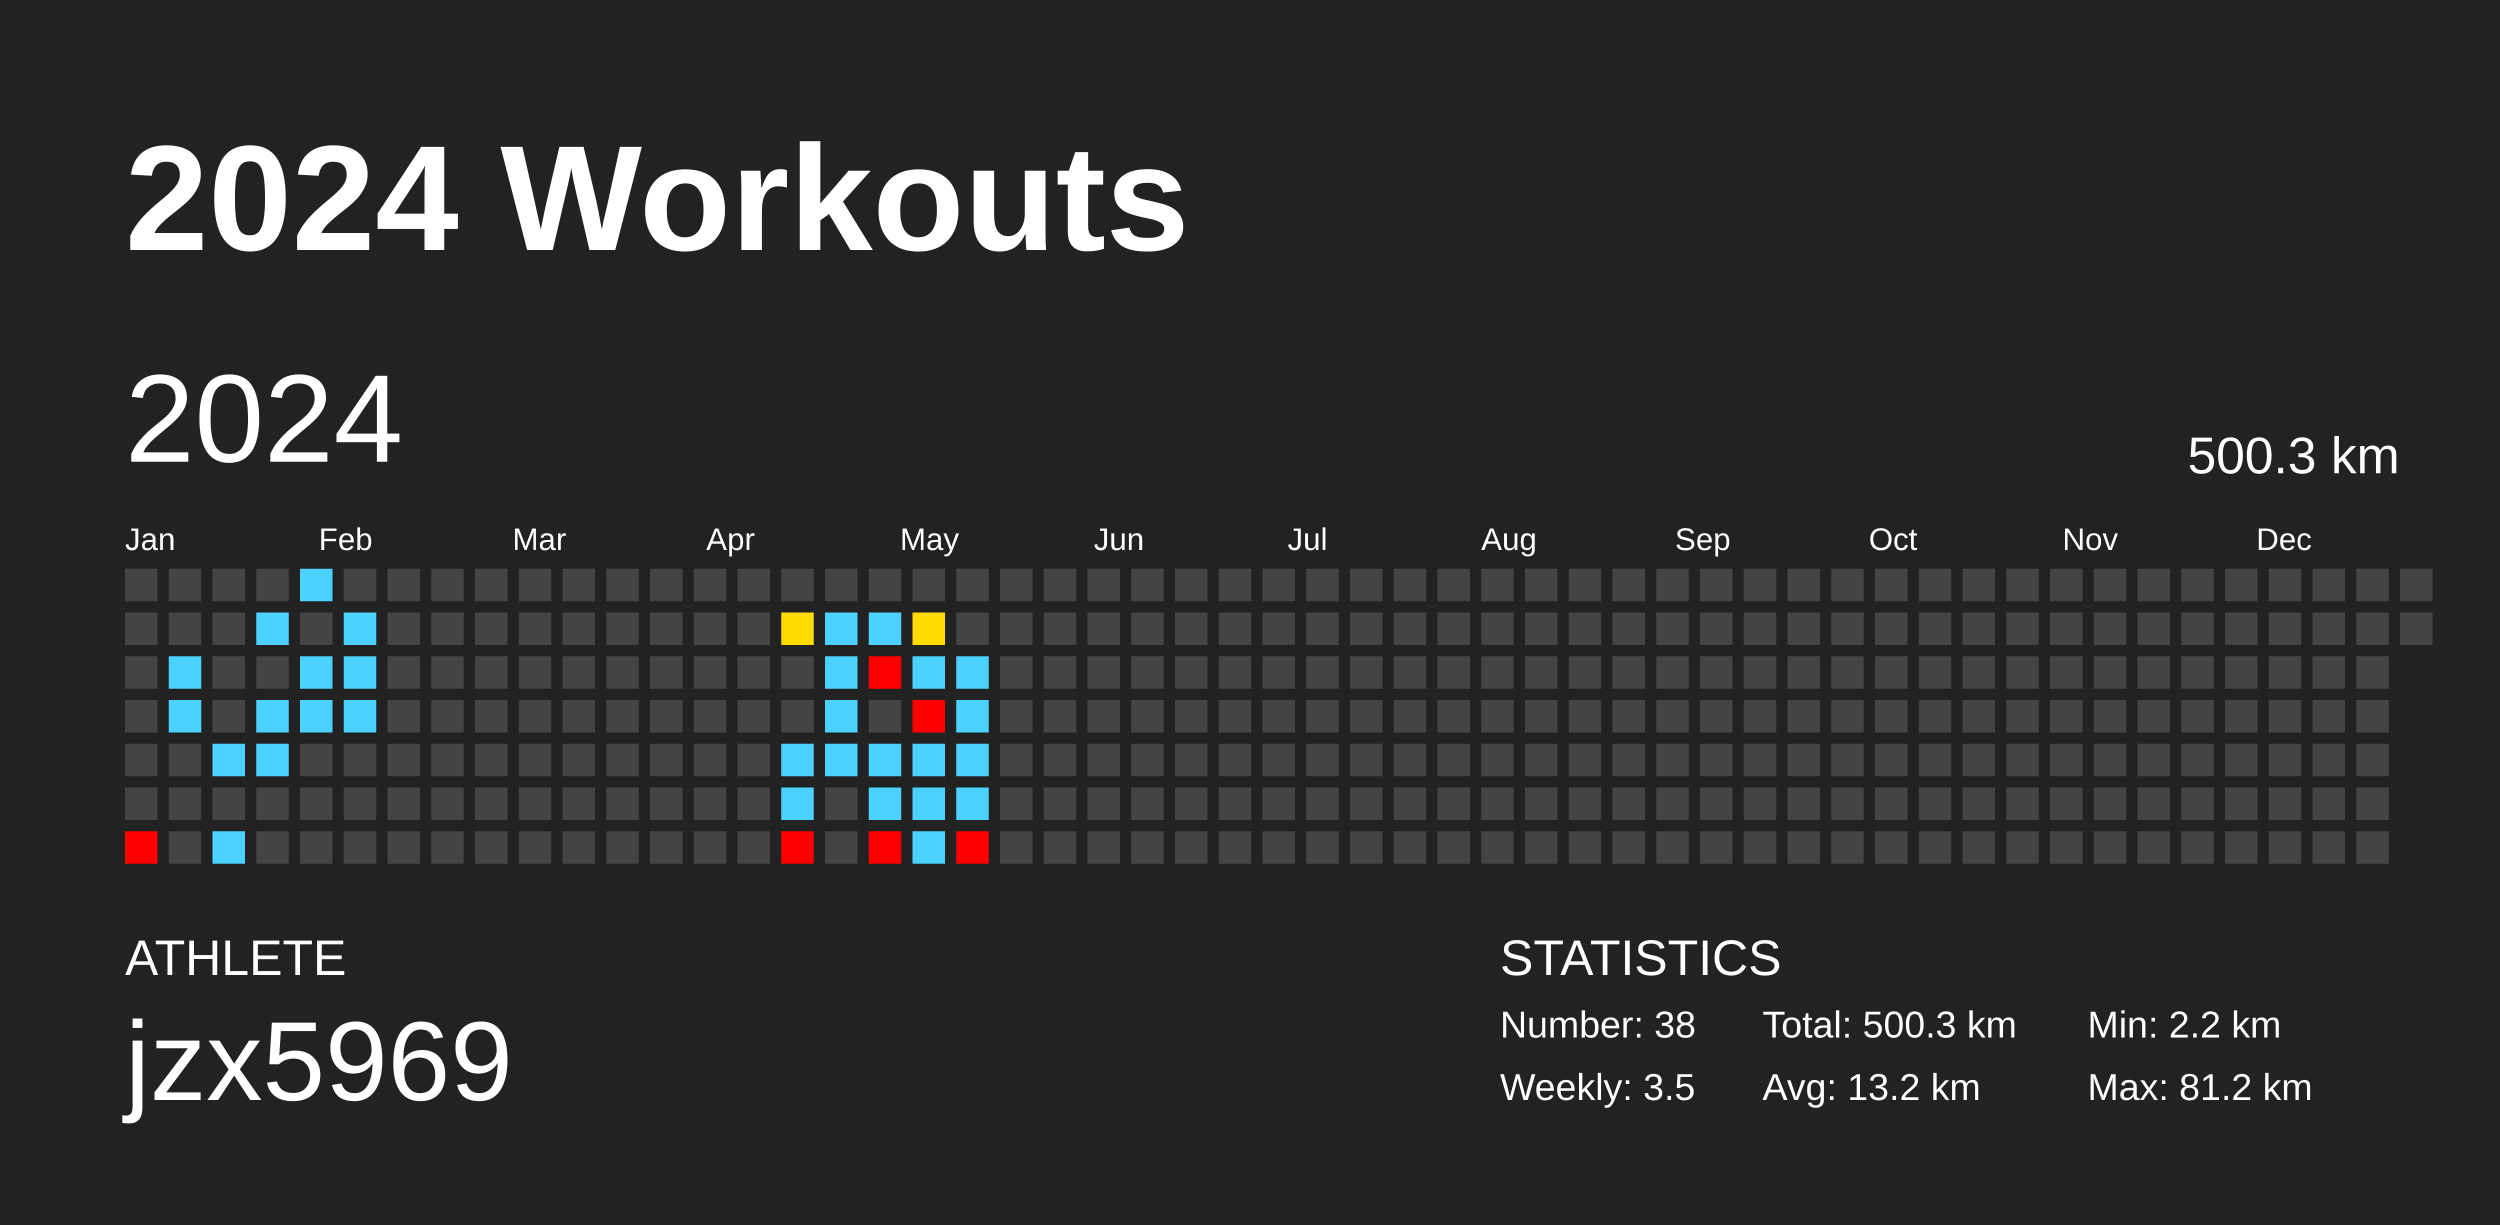
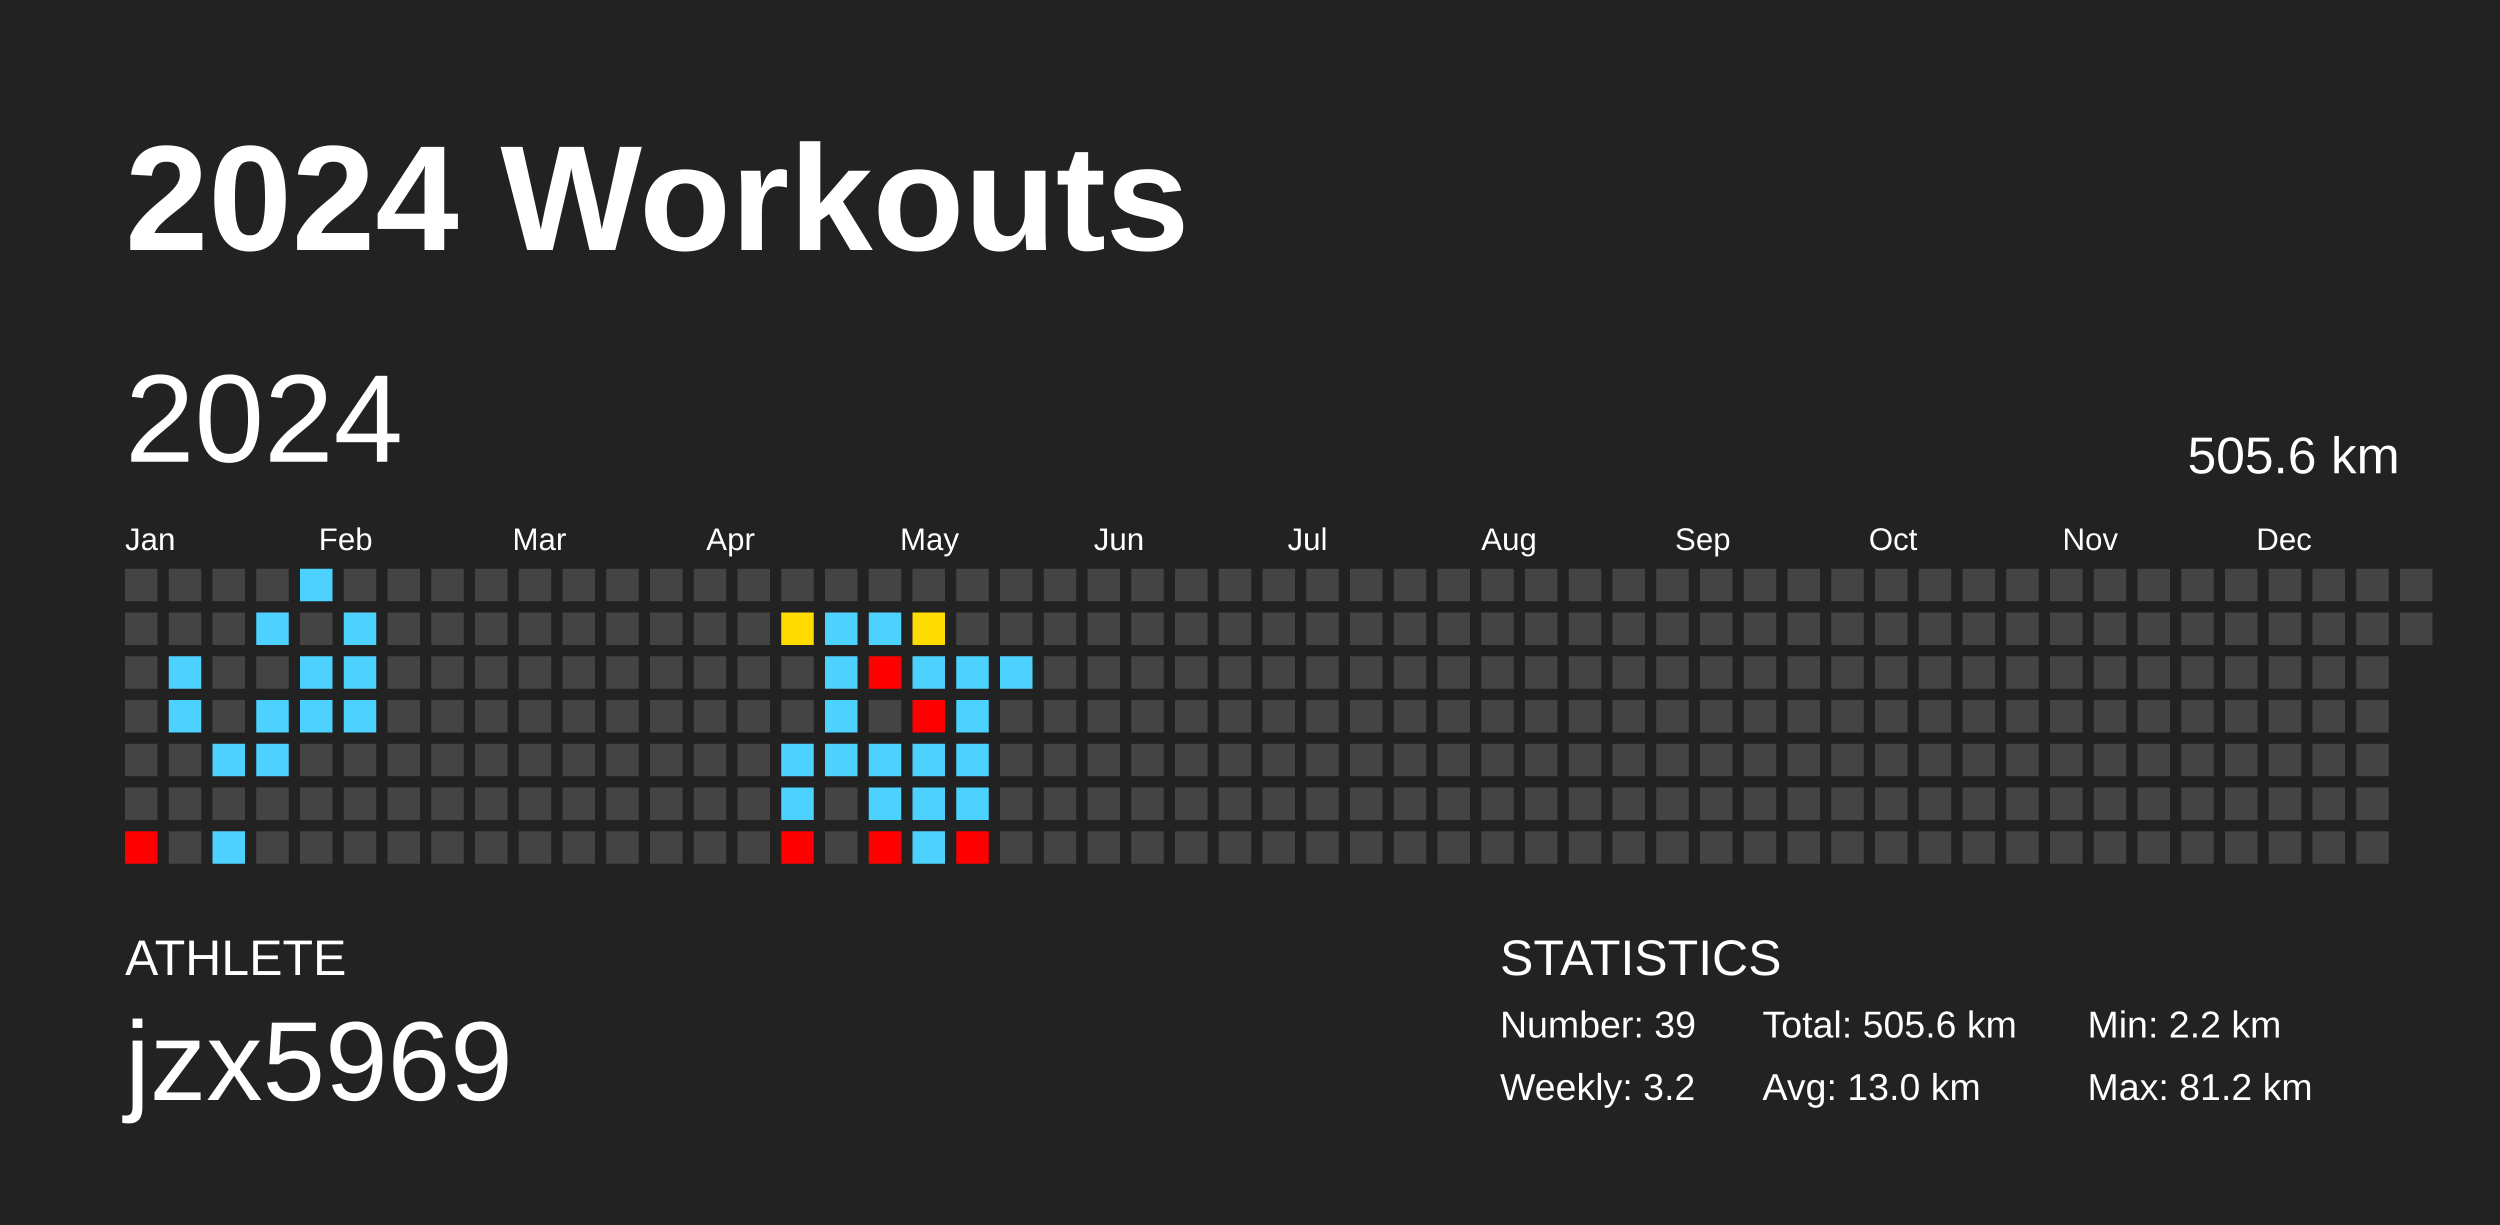
<svg xmlns="http://www.w3.org/2000/svg" baseProfile="full" height="98mm" version="1.1" viewBox="0,0,200,98" width="200mm">
  <defs />
  <rect fill="#222222" height="98" width="200" x="0" y="0" />
  <text fill="#FFFFFF" style="font-size:12px; font-family:Arial; font-weight:bold;" x="10" y="20">2024 Workouts</text>
  <text fill="#FFFFFF" style="font-size:4px; font-family:Arial" x="10" y="78">ATHLETE</text>
  <text fill="#FFFFFF" style="font-size:9px; font-family:Arial" x="10" y="88">jzx5969</text>
  <text fill="#FFFFFF" style="font-size:4px; font-family:Arial" x="120" y="78">STATISTICS</text>
-   <text fill="#FFFFFF" style="font-size:3px; font-family:Arial" x="120" y="83">Number: 38</text>
-   <text fill="#FFFFFF" style="font-size:3px; font-family:Arial" x="120" y="88">Weekly: 3.5</text>
-   <text fill="#FFFFFF" style="font-size:3px; font-family:Arial" x="141" y="83">Total: 500.3 km</text>
-   <text fill="#FFFFFF" style="font-size:3px; font-family:Arial" x="141" y="88">Avg: 13.2 km</text>
+   <text fill="#FFFFFF" style="font-size:3px; font-family:Arial" x="120" y="83">Number: 39</text>
+   <text fill="#FFFFFF" style="font-size:3px; font-family:Arial" x="120" y="88">Weekly: 3.2</text>
+   <text fill="#FFFFFF" style="font-size:3px; font-family:Arial" x="141" y="83">Total: 505.6 km</text>
+   <text fill="#FFFFFF" style="font-size:3px; font-family:Arial" x="141" y="88">Avg: 13.0 km</text>
  <text fill="#FFFFFF" style="font-size:3px; font-family:Arial" x="167" y="83">Min: 2.2 km</text>
  <text fill="#FFFFFF" style="font-size:3px; font-family:Arial" x="167" y="88">Max: 81.2 km</text>
  <text dominant-baseline="hanging" fill="#FFFFFF" style="font-size:10.0px; font-family:Arial;" x="10" y="30">2024</text>
-   <text dominant-baseline="hanging" fill="#FFFFFF" style="font-size:4.125px; font-family:Arial;" x="175" y="35">500.3 km</text>
+   <text dominant-baseline="hanging" fill="#FFFFFF" style="font-size:4.125px; font-family:Arial;" x="175" y="35">505.6 km</text>
  <text fill="#FFFFFF" style="font-size:2.5px; font-family:Arial" x="10.0" y="44">Jan</text>
  <text fill="#FFFFFF" style="font-size:2.5px; font-family:Arial" x="25.5" y="44">Feb</text>
  <text fill="#FFFFFF" style="font-size:2.5px; font-family:Arial" x="41.0" y="44">Mar</text>
  <text fill="#FFFFFF" style="font-size:2.5px; font-family:Arial" x="56.5" y="44">Apr</text>
  <text fill="#FFFFFF" style="font-size:2.5px; font-family:Arial" x="72.0" y="44">May</text>
  <text fill="#FFFFFF" style="font-size:2.5px; font-family:Arial" x="87.5" y="44">Jun</text>
  <text fill="#FFFFFF" style="font-size:2.5px; font-family:Arial" x="103.0" y="44">Jul</text>
  <text fill="#FFFFFF" style="font-size:2.5px; font-family:Arial" x="118.5" y="44">Aug</text>
  <text fill="#FFFFFF" style="font-size:2.5px; font-family:Arial" x="134.0" y="44">Sep</text>
  <text fill="#FFFFFF" style="font-size:2.5px; font-family:Arial" x="149.5" y="44">Oct</text>
  <text fill="#FFFFFF" style="font-size:2.5px; font-family:Arial" x="165.0" y="44">Nov</text>
  <text fill="#FFFFFF" style="font-size:2.5px; font-family:Arial" x="180.5" y="44">Dec</text>
  <rect fill="#444444" height="2.6" width="2.6" x="10.0" y="45.5" />
  <rect fill="#444444" height="2.6" width="2.6" x="10.0" y="49.0" />
  <rect fill="#444444" height="2.6" width="2.6" x="10.0" y="52.5" />
  <rect fill="#444444" height="2.6" width="2.6" x="10.0" y="56.0" />
  <rect fill="#444444" height="2.6" width="2.6" x="10.0" y="59.5" />
  <rect fill="#444444" height="2.6" width="2.6" x="10.0" y="63.0" />
  <rect fill="red" height="2.6" width="2.6" x="10.0" y="66.5" />
  <rect fill="#444444" height="2.6" width="2.6" x="13.5" y="45.5" />
  <rect fill="#444444" height="2.6" width="2.6" x="13.5" y="49.0" />
  <rect fill="#4dd2ff" height="2.6" width="2.6" x="13.5" y="52.5" />
  <rect fill="#4dd2ff" height="2.6" width="2.6" x="13.5" y="56.0" />
  <rect fill="#444444" height="2.6" width="2.6" x="13.5" y="59.5" />
  <rect fill="#444444" height="2.6" width="2.6" x="13.5" y="63.0" />
  <rect fill="#444444" height="2.6" width="2.6" x="13.5" y="66.5" />
  <rect fill="#444444" height="2.6" width="2.6" x="17.0" y="45.5" />
  <rect fill="#444444" height="2.6" width="2.6" x="17.0" y="49.0" />
  <rect fill="#444444" height="2.6" width="2.6" x="17.0" y="52.5" />
  <rect fill="#444444" height="2.6" width="2.6" x="17.0" y="56.0" />
  <rect fill="#4dd2ff" height="2.6" width="2.6" x="17.0" y="59.5" />
  <rect fill="#444444" height="2.6" width="2.6" x="17.0" y="63.0" />
  <rect fill="#4dd2ff" height="2.6" width="2.6" x="17.0" y="66.5" />
  <rect fill="#444444" height="2.6" width="2.6" x="20.5" y="45.5" />
  <rect fill="#4dd2ff" height="2.6" width="2.6" x="20.5" y="49.0" />
  <rect fill="#444444" height="2.6" width="2.6" x="20.5" y="52.5" />
  <rect fill="#4dd2ff" height="2.6" width="2.6" x="20.5" y="56.0" />
  <rect fill="#4dd2ff" height="2.6" width="2.6" x="20.5" y="59.5" />
  <rect fill="#444444" height="2.6" width="2.6" x="20.5" y="63.0" />
  <rect fill="#444444" height="2.6" width="2.6" x="20.5" y="66.5" />
  <rect fill="#4dd2ff" height="2.6" width="2.6" x="24.0" y="45.5" />
  <rect fill="#444444" height="2.6" width="2.6" x="24.0" y="49.0" />
  <rect fill="#4dd2ff" height="2.6" width="2.6" x="24.0" y="52.5" />
  <rect fill="#4dd2ff" height="2.6" width="2.6" x="24.0" y="56.0" />
  <rect fill="#444444" height="2.6" width="2.6" x="24.0" y="59.5" />
  <rect fill="#444444" height="2.6" width="2.6" x="24.0" y="63.0" />
  <rect fill="#444444" height="2.6" width="2.6" x="24.0" y="66.5" />
  <rect fill="#444444" height="2.6" width="2.6" x="27.5" y="45.5" />
  <rect fill="#4dd2ff" height="2.6" width="2.6" x="27.5" y="49.0" />
  <rect fill="#4dd2ff" height="2.6" width="2.6" x="27.5" y="52.5" />
  <rect fill="#4dd2ff" height="2.6" width="2.6" x="27.5" y="56.0" />
  <rect fill="#444444" height="2.6" width="2.6" x="27.5" y="59.5" />
  <rect fill="#444444" height="2.6" width="2.6" x="27.5" y="63.0" />
  <rect fill="#444444" height="2.6" width="2.6" x="27.5" y="66.5" />
  <rect fill="#444444" height="2.6" width="2.6" x="31.0" y="45.5" />
  <rect fill="#444444" height="2.6" width="2.6" x="31.0" y="49.0" />
  <rect fill="#444444" height="2.6" width="2.6" x="31.0" y="52.5" />
  <rect fill="#444444" height="2.6" width="2.6" x="31.0" y="56.0" />
  <rect fill="#444444" height="2.6" width="2.6" x="31.0" y="59.5" />
  <rect fill="#444444" height="2.6" width="2.6" x="31.0" y="63.0" />
  <rect fill="#444444" height="2.6" width="2.6" x="31.0" y="66.5" />
  <rect fill="#444444" height="2.6" width="2.6" x="34.5" y="45.5" />
  <rect fill="#444444" height="2.6" width="2.6" x="34.5" y="49.0" />
  <rect fill="#444444" height="2.6" width="2.6" x="34.5" y="52.5" />
  <rect fill="#444444" height="2.6" width="2.6" x="34.5" y="56.0" />
  <rect fill="#444444" height="2.6" width="2.6" x="34.5" y="59.5" />
  <rect fill="#444444" height="2.6" width="2.6" x="34.5" y="63.0" />
  <rect fill="#444444" height="2.6" width="2.6" x="34.5" y="66.5" />
  <rect fill="#444444" height="2.6" width="2.6" x="38.0" y="45.5" />
  <rect fill="#444444" height="2.6" width="2.6" x="38.0" y="49.0" />
  <rect fill="#444444" height="2.6" width="2.6" x="38.0" y="52.5" />
  <rect fill="#444444" height="2.6" width="2.6" x="38.0" y="56.0" />
  <rect fill="#444444" height="2.6" width="2.6" x="38.0" y="59.5" />
  <rect fill="#444444" height="2.6" width="2.6" x="38.0" y="63.0" />
  <rect fill="#444444" height="2.6" width="2.6" x="38.0" y="66.5" />
  <rect fill="#444444" height="2.6" width="2.6" x="41.5" y="45.5" />
  <rect fill="#444444" height="2.6" width="2.6" x="41.5" y="49.0" />
  <rect fill="#444444" height="2.6" width="2.6" x="41.5" y="52.5" />
  <rect fill="#444444" height="2.6" width="2.6" x="41.5" y="56.0" />
  <rect fill="#444444" height="2.6" width="2.6" x="41.5" y="59.5" />
  <rect fill="#444444" height="2.6" width="2.6" x="41.5" y="63.0" />
  <rect fill="#444444" height="2.6" width="2.6" x="41.5" y="66.5" />
  <rect fill="#444444" height="2.6" width="2.6" x="45.0" y="45.5" />
  <rect fill="#444444" height="2.6" width="2.6" x="45.0" y="49.0" />
  <rect fill="#444444" height="2.6" width="2.6" x="45.0" y="52.5" />
  <rect fill="#444444" height="2.6" width="2.6" x="45.0" y="56.0" />
  <rect fill="#444444" height="2.6" width="2.6" x="45.0" y="59.5" />
  <rect fill="#444444" height="2.6" width="2.6" x="45.0" y="63.0" />
  <rect fill="#444444" height="2.6" width="2.6" x="45.0" y="66.5" />
  <rect fill="#444444" height="2.6" width="2.6" x="48.5" y="45.5" />
  <rect fill="#444444" height="2.6" width="2.6" x="48.5" y="49.0" />
  <rect fill="#444444" height="2.6" width="2.6" x="48.5" y="52.5" />
  <rect fill="#444444" height="2.6" width="2.6" x="48.5" y="56.0" />
  <rect fill="#444444" height="2.6" width="2.6" x="48.5" y="59.5" />
  <rect fill="#444444" height="2.6" width="2.6" x="48.5" y="63.0" />
  <rect fill="#444444" height="2.6" width="2.6" x="48.5" y="66.5" />
  <rect fill="#444444" height="2.6" width="2.6" x="52.0" y="45.5" />
  <rect fill="#444444" height="2.6" width="2.6" x="52.0" y="49.0" />
  <rect fill="#444444" height="2.6" width="2.6" x="52.0" y="52.5" />
  <rect fill="#444444" height="2.6" width="2.6" x="52.0" y="56.0" />
  <rect fill="#444444" height="2.6" width="2.6" x="52.0" y="59.5" />
  <rect fill="#444444" height="2.6" width="2.6" x="52.0" y="63.0" />
  <rect fill="#444444" height="2.6" width="2.6" x="52.0" y="66.5" />
  <rect fill="#444444" height="2.6" width="2.6" x="55.5" y="45.5" />
  <rect fill="#444444" height="2.6" width="2.6" x="55.5" y="49.0" />
  <rect fill="#444444" height="2.6" width="2.6" x="55.5" y="52.5" />
  <rect fill="#444444" height="2.6" width="2.6" x="55.5" y="56.0" />
  <rect fill="#444444" height="2.6" width="2.6" x="55.5" y="59.5" />
  <rect fill="#444444" height="2.6" width="2.6" x="55.5" y="63.0" />
  <rect fill="#444444" height="2.6" width="2.6" x="55.5" y="66.5" />
  <rect fill="#444444" height="2.6" width="2.6" x="59.0" y="45.5" />
  <rect fill="#444444" height="2.6" width="2.6" x="59.0" y="49.0" />
  <rect fill="#444444" height="2.6" width="2.6" x="59.0" y="52.5" />
  <rect fill="#444444" height="2.6" width="2.6" x="59.0" y="56.0" />
  <rect fill="#444444" height="2.6" width="2.6" x="59.0" y="59.5" />
  <rect fill="#444444" height="2.6" width="2.6" x="59.0" y="63.0" />
  <rect fill="#444444" height="2.6" width="2.6" x="59.0" y="66.5" />
  <rect fill="#444444" height="2.6" width="2.6" x="62.5" y="45.5" />
  <rect fill="#ffdb00" height="2.6" width="2.6" x="62.5" y="49.0" />
  <rect fill="#444444" height="2.6" width="2.6" x="62.5" y="52.5" />
  <rect fill="#444444" height="2.6" width="2.6" x="62.5" y="56.0" />
  <rect fill="#4dd2ff" height="2.6" width="2.6" x="62.5" y="59.5" />
  <rect fill="#4dd2ff" height="2.6" width="2.6" x="62.5" y="63.0" />
  <rect fill="red" height="2.6" width="2.6" x="62.5" y="66.5" />
  <rect fill="#444444" height="2.6" width="2.6" x="66.0" y="45.5" />
  <rect fill="#4dd2ff" height="2.6" width="2.6" x="66.0" y="49.0" />
  <rect fill="#4dd2ff" height="2.6" width="2.6" x="66.0" y="52.5" />
  <rect fill="#4dd2ff" height="2.6" width="2.6" x="66.0" y="56.0" />
  <rect fill="#4dd2ff" height="2.6" width="2.6" x="66.0" y="59.5" />
  <rect fill="#444444" height="2.6" width="2.6" x="66.0" y="63.0" />
  <rect fill="#444444" height="2.6" width="2.6" x="66.0" y="66.5" />
  <rect fill="#444444" height="2.6" width="2.6" x="69.5" y="45.5" />
  <rect fill="#4dd2ff" height="2.6" width="2.6" x="69.5" y="49.0" />
  <rect fill="red" height="2.6" width="2.6" x="69.5" y="52.5" />
  <rect fill="#444444" height="2.6" width="2.6" x="69.5" y="56.0" />
  <rect fill="#4dd2ff" height="2.6" width="2.6" x="69.5" y="59.5" />
  <rect fill="#4dd2ff" height="2.6" width="2.6" x="69.5" y="63.0" />
  <rect fill="red" height="2.6" width="2.6" x="69.5" y="66.5" />
  <rect fill="#444444" height="2.6" width="2.6" x="73.0" y="45.5" />
  <rect fill="#ffdc00" height="2.6" width="2.6" x="73.0" y="49.0" />
  <rect fill="#4dd2ff" height="2.6" width="2.6" x="73.0" y="52.5" />
  <rect fill="red" height="2.6" width="2.6" x="73.0" y="56.0" />
  <rect fill="#4dd2ff" height="2.6" width="2.6" x="73.0" y="59.5" />
  <rect fill="#4dd2ff" height="2.6" width="2.6" x="73.0" y="63.0" />
  <rect fill="#4dd2ff" height="2.6" width="2.6" x="73.0" y="66.5" />
  <rect fill="#444444" height="2.6" width="2.6" x="76.5" y="45.5" />
  <rect fill="#444444" height="2.6" width="2.6" x="76.5" y="49.0" />
  <rect fill="#4dd2ff" height="2.6" width="2.6" x="76.5" y="52.5" />
  <rect fill="#4dd2ff" height="2.6" width="2.6" x="76.5" y="56.0" />
  <rect fill="#4dd2ff" height="2.6" width="2.6" x="76.5" y="59.5" />
  <rect fill="#4dd2ff" height="2.6" width="2.6" x="76.5" y="63.0" />
  <rect fill="red" height="2.6" width="2.6" x="76.5" y="66.5" />
  <rect fill="#444444" height="2.6" width="2.6" x="80.0" y="45.5" />
  <rect fill="#444444" height="2.6" width="2.6" x="80.0" y="49.0" />
-   <rect fill="#444444" height="2.6" width="2.6" x="80.0" y="52.5" />
+   <rect fill="#4dd2ff" height="2.6" width="2.6" x="80.0" y="52.5" />
  <rect fill="#444444" height="2.6" width="2.6" x="80.0" y="56.0" />
  <rect fill="#444444" height="2.6" width="2.6" x="80.0" y="59.5" />
  <rect fill="#444444" height="2.6" width="2.6" x="80.0" y="63.0" />
  <rect fill="#444444" height="2.6" width="2.6" x="80.0" y="66.5" />
  <rect fill="#444444" height="2.6" width="2.6" x="83.5" y="45.5" />
  <rect fill="#444444" height="2.6" width="2.6" x="83.5" y="49.0" />
  <rect fill="#444444" height="2.6" width="2.6" x="83.5" y="52.5" />
  <rect fill="#444444" height="2.6" width="2.6" x="83.5" y="56.0" />
  <rect fill="#444444" height="2.6" width="2.6" x="83.5" y="59.5" />
  <rect fill="#444444" height="2.6" width="2.6" x="83.5" y="63.0" />
  <rect fill="#444444" height="2.6" width="2.6" x="83.5" y="66.5" />
  <rect fill="#444444" height="2.6" width="2.6" x="87.0" y="45.5" />
  <rect fill="#444444" height="2.6" width="2.6" x="87.0" y="49.0" />
  <rect fill="#444444" height="2.6" width="2.6" x="87.0" y="52.5" />
  <rect fill="#444444" height="2.6" width="2.6" x="87.0" y="56.0" />
  <rect fill="#444444" height="2.6" width="2.6" x="87.0" y="59.5" />
  <rect fill="#444444" height="2.6" width="2.6" x="87.0" y="63.0" />
  <rect fill="#444444" height="2.6" width="2.6" x="87.0" y="66.5" />
  <rect fill="#444444" height="2.6" width="2.6" x="90.5" y="45.5" />
  <rect fill="#444444" height="2.6" width="2.6" x="90.5" y="49.0" />
  <rect fill="#444444" height="2.6" width="2.6" x="90.5" y="52.5" />
  <rect fill="#444444" height="2.6" width="2.6" x="90.5" y="56.0" />
  <rect fill="#444444" height="2.6" width="2.6" x="90.5" y="59.5" />
  <rect fill="#444444" height="2.6" width="2.6" x="90.5" y="63.0" />
  <rect fill="#444444" height="2.6" width="2.6" x="90.5" y="66.5" />
  <rect fill="#444444" height="2.6" width="2.6" x="94.0" y="45.5" />
  <rect fill="#444444" height="2.6" width="2.6" x="94.0" y="49.0" />
  <rect fill="#444444" height="2.6" width="2.6" x="94.0" y="52.5" />
  <rect fill="#444444" height="2.6" width="2.6" x="94.0" y="56.0" />
  <rect fill="#444444" height="2.6" width="2.6" x="94.0" y="59.5" />
  <rect fill="#444444" height="2.6" width="2.6" x="94.0" y="63.0" />
  <rect fill="#444444" height="2.6" width="2.6" x="94.0" y="66.5" />
  <rect fill="#444444" height="2.6" width="2.6" x="97.5" y="45.5" />
  <rect fill="#444444" height="2.6" width="2.6" x="97.5" y="49.0" />
  <rect fill="#444444" height="2.6" width="2.6" x="97.5" y="52.5" />
  <rect fill="#444444" height="2.6" width="2.6" x="97.5" y="56.0" />
  <rect fill="#444444" height="2.6" width="2.6" x="97.5" y="59.5" />
  <rect fill="#444444" height="2.6" width="2.6" x="97.5" y="63.0" />
  <rect fill="#444444" height="2.6" width="2.6" x="97.5" y="66.5" />
  <rect fill="#444444" height="2.6" width="2.6" x="101.0" y="45.5" />
  <rect fill="#444444" height="2.6" width="2.6" x="101.0" y="49.0" />
  <rect fill="#444444" height="2.6" width="2.6" x="101.0" y="52.5" />
  <rect fill="#444444" height="2.6" width="2.6" x="101.0" y="56.0" />
  <rect fill="#444444" height="2.6" width="2.6" x="101.0" y="59.5" />
  <rect fill="#444444" height="2.6" width="2.6" x="101.0" y="63.0" />
  <rect fill="#444444" height="2.6" width="2.6" x="101.0" y="66.5" />
  <rect fill="#444444" height="2.6" width="2.6" x="104.5" y="45.5" />
  <rect fill="#444444" height="2.6" width="2.6" x="104.5" y="49.0" />
  <rect fill="#444444" height="2.6" width="2.6" x="104.5" y="52.5" />
  <rect fill="#444444" height="2.6" width="2.6" x="104.5" y="56.0" />
  <rect fill="#444444" height="2.6" width="2.6" x="104.5" y="59.5" />
  <rect fill="#444444" height="2.6" width="2.6" x="104.5" y="63.0" />
  <rect fill="#444444" height="2.6" width="2.6" x="104.5" y="66.5" />
  <rect fill="#444444" height="2.6" width="2.6" x="108.0" y="45.5" />
  <rect fill="#444444" height="2.6" width="2.6" x="108.0" y="49.0" />
  <rect fill="#444444" height="2.6" width="2.6" x="108.0" y="52.5" />
  <rect fill="#444444" height="2.6" width="2.6" x="108.0" y="56.0" />
  <rect fill="#444444" height="2.6" width="2.6" x="108.0" y="59.5" />
  <rect fill="#444444" height="2.6" width="2.6" x="108.0" y="63.0" />
  <rect fill="#444444" height="2.6" width="2.6" x="108.0" y="66.5" />
  <rect fill="#444444" height="2.6" width="2.6" x="111.5" y="45.5" />
  <rect fill="#444444" height="2.6" width="2.6" x="111.5" y="49.0" />
  <rect fill="#444444" height="2.6" width="2.6" x="111.5" y="52.5" />
  <rect fill="#444444" height="2.6" width="2.6" x="111.5" y="56.0" />
  <rect fill="#444444" height="2.6" width="2.6" x="111.5" y="59.5" />
  <rect fill="#444444" height="2.6" width="2.6" x="111.5" y="63.0" />
  <rect fill="#444444" height="2.6" width="2.6" x="111.5" y="66.5" />
  <rect fill="#444444" height="2.6" width="2.6" x="115.0" y="45.5" />
  <rect fill="#444444" height="2.6" width="2.6" x="115.0" y="49.0" />
  <rect fill="#444444" height="2.6" width="2.6" x="115.0" y="52.5" />
  <rect fill="#444444" height="2.6" width="2.6" x="115.0" y="56.0" />
  <rect fill="#444444" height="2.6" width="2.6" x="115.0" y="59.5" />
  <rect fill="#444444" height="2.6" width="2.6" x="115.0" y="63.0" />
  <rect fill="#444444" height="2.6" width="2.6" x="115.0" y="66.5" />
  <rect fill="#444444" height="2.6" width="2.6" x="118.5" y="45.5" />
  <rect fill="#444444" height="2.6" width="2.6" x="118.5" y="49.0" />
  <rect fill="#444444" height="2.6" width="2.6" x="118.5" y="52.5" />
  <rect fill="#444444" height="2.6" width="2.6" x="118.5" y="56.0" />
  <rect fill="#444444" height="2.6" width="2.6" x="118.5" y="59.5" />
  <rect fill="#444444" height="2.6" width="2.6" x="118.5" y="63.0" />
  <rect fill="#444444" height="2.6" width="2.6" x="118.5" y="66.5" />
  <rect fill="#444444" height="2.6" width="2.6" x="122.0" y="45.5" />
  <rect fill="#444444" height="2.6" width="2.6" x="122.0" y="49.0" />
  <rect fill="#444444" height="2.6" width="2.6" x="122.0" y="52.5" />
  <rect fill="#444444" height="2.6" width="2.6" x="122.0" y="56.0" />
  <rect fill="#444444" height="2.6" width="2.6" x="122.0" y="59.5" />
  <rect fill="#444444" height="2.6" width="2.6" x="122.0" y="63.0" />
  <rect fill="#444444" height="2.6" width="2.6" x="122.0" y="66.5" />
  <rect fill="#444444" height="2.6" width="2.6" x="125.5" y="45.5" />
  <rect fill="#444444" height="2.6" width="2.6" x="125.5" y="49.0" />
  <rect fill="#444444" height="2.6" width="2.6" x="125.5" y="52.5" />
  <rect fill="#444444" height="2.6" width="2.6" x="125.5" y="56.0" />
  <rect fill="#444444" height="2.6" width="2.6" x="125.5" y="59.5" />
  <rect fill="#444444" height="2.6" width="2.6" x="125.5" y="63.0" />
  <rect fill="#444444" height="2.6" width="2.6" x="125.5" y="66.5" />
  <rect fill="#444444" height="2.6" width="2.6" x="129.0" y="45.5" />
  <rect fill="#444444" height="2.6" width="2.6" x="129.0" y="49.0" />
  <rect fill="#444444" height="2.6" width="2.6" x="129.0" y="52.5" />
  <rect fill="#444444" height="2.6" width="2.6" x="129.0" y="56.0" />
  <rect fill="#444444" height="2.6" width="2.6" x="129.0" y="59.5" />
  <rect fill="#444444" height="2.6" width="2.6" x="129.0" y="63.0" />
  <rect fill="#444444" height="2.6" width="2.6" x="129.0" y="66.5" />
  <rect fill="#444444" height="2.6" width="2.6" x="132.5" y="45.5" />
  <rect fill="#444444" height="2.6" width="2.6" x="132.5" y="49.0" />
  <rect fill="#444444" height="2.6" width="2.6" x="132.5" y="52.5" />
  <rect fill="#444444" height="2.6" width="2.6" x="132.5" y="56.0" />
  <rect fill="#444444" height="2.6" width="2.6" x="132.5" y="59.5" />
  <rect fill="#444444" height="2.6" width="2.6" x="132.5" y="63.0" />
  <rect fill="#444444" height="2.6" width="2.6" x="132.5" y="66.5" />
  <rect fill="#444444" height="2.6" width="2.6" x="136.0" y="45.5" />
  <rect fill="#444444" height="2.6" width="2.6" x="136.0" y="49.0" />
  <rect fill="#444444" height="2.6" width="2.6" x="136.0" y="52.5" />
  <rect fill="#444444" height="2.6" width="2.6" x="136.0" y="56.0" />
  <rect fill="#444444" height="2.6" width="2.6" x="136.0" y="59.5" />
  <rect fill="#444444" height="2.6" width="2.6" x="136.0" y="63.0" />
  <rect fill="#444444" height="2.6" width="2.6" x="136.0" y="66.5" />
  <rect fill="#444444" height="2.6" width="2.6" x="139.5" y="45.5" />
  <rect fill="#444444" height="2.6" width="2.6" x="139.5" y="49.0" />
  <rect fill="#444444" height="2.6" width="2.6" x="139.5" y="52.5" />
  <rect fill="#444444" height="2.6" width="2.6" x="139.5" y="56.0" />
  <rect fill="#444444" height="2.6" width="2.6" x="139.5" y="59.5" />
  <rect fill="#444444" height="2.6" width="2.6" x="139.5" y="63.0" />
  <rect fill="#444444" height="2.6" width="2.6" x="139.5" y="66.5" />
  <rect fill="#444444" height="2.6" width="2.6" x="143.0" y="45.5" />
  <rect fill="#444444" height="2.6" width="2.6" x="143.0" y="49.0" />
  <rect fill="#444444" height="2.6" width="2.6" x="143.0" y="52.5" />
  <rect fill="#444444" height="2.6" width="2.6" x="143.0" y="56.0" />
  <rect fill="#444444" height="2.6" width="2.6" x="143.0" y="59.5" />
  <rect fill="#444444" height="2.6" width="2.6" x="143.0" y="63.0" />
  <rect fill="#444444" height="2.6" width="2.6" x="143.0" y="66.5" />
  <rect fill="#444444" height="2.6" width="2.6" x="146.5" y="45.5" />
  <rect fill="#444444" height="2.6" width="2.6" x="146.5" y="49.0" />
  <rect fill="#444444" height="2.6" width="2.6" x="146.5" y="52.5" />
  <rect fill="#444444" height="2.6" width="2.6" x="146.5" y="56.0" />
  <rect fill="#444444" height="2.6" width="2.6" x="146.5" y="59.5" />
  <rect fill="#444444" height="2.6" width="2.6" x="146.5" y="63.0" />
  <rect fill="#444444" height="2.6" width="2.6" x="146.5" y="66.5" />
  <rect fill="#444444" height="2.6" width="2.6" x="150.0" y="45.5" />
  <rect fill="#444444" height="2.6" width="2.6" x="150.0" y="49.0" />
  <rect fill="#444444" height="2.6" width="2.6" x="150.0" y="52.5" />
  <rect fill="#444444" height="2.6" width="2.6" x="150.0" y="56.0" />
  <rect fill="#444444" height="2.6" width="2.6" x="150.0" y="59.5" />
  <rect fill="#444444" height="2.6" width="2.6" x="150.0" y="63.0" />
  <rect fill="#444444" height="2.6" width="2.6" x="150.0" y="66.5" />
  <rect fill="#444444" height="2.6" width="2.6" x="153.5" y="45.5" />
  <rect fill="#444444" height="2.6" width="2.6" x="153.5" y="49.0" />
  <rect fill="#444444" height="2.6" width="2.6" x="153.5" y="52.5" />
  <rect fill="#444444" height="2.6" width="2.6" x="153.5" y="56.0" />
  <rect fill="#444444" height="2.6" width="2.6" x="153.5" y="59.5" />
  <rect fill="#444444" height="2.6" width="2.6" x="153.5" y="63.0" />
  <rect fill="#444444" height="2.6" width="2.6" x="153.5" y="66.5" />
  <rect fill="#444444" height="2.6" width="2.6" x="157.0" y="45.5" />
  <rect fill="#444444" height="2.6" width="2.6" x="157.0" y="49.0" />
  <rect fill="#444444" height="2.6" width="2.6" x="157.0" y="52.5" />
  <rect fill="#444444" height="2.6" width="2.6" x="157.0" y="56.0" />
  <rect fill="#444444" height="2.6" width="2.6" x="157.0" y="59.5" />
  <rect fill="#444444" height="2.6" width="2.6" x="157.0" y="63.0" />
  <rect fill="#444444" height="2.6" width="2.6" x="157.0" y="66.5" />
  <rect fill="#444444" height="2.6" width="2.6" x="160.5" y="45.5" />
  <rect fill="#444444" height="2.6" width="2.6" x="160.5" y="49.0" />
  <rect fill="#444444" height="2.6" width="2.6" x="160.5" y="52.5" />
  <rect fill="#444444" height="2.6" width="2.6" x="160.5" y="56.0" />
  <rect fill="#444444" height="2.6" width="2.6" x="160.5" y="59.5" />
  <rect fill="#444444" height="2.6" width="2.6" x="160.5" y="63.0" />
  <rect fill="#444444" height="2.6" width="2.6" x="160.5" y="66.5" />
  <rect fill="#444444" height="2.6" width="2.6" x="164.0" y="45.5" />
  <rect fill="#444444" height="2.6" width="2.6" x="164.0" y="49.0" />
  <rect fill="#444444" height="2.6" width="2.6" x="164.0" y="52.5" />
  <rect fill="#444444" height="2.6" width="2.6" x="164.0" y="56.0" />
  <rect fill="#444444" height="2.6" width="2.6" x="164.0" y="59.5" />
  <rect fill="#444444" height="2.6" width="2.6" x="164.0" y="63.0" />
  <rect fill="#444444" height="2.6" width="2.6" x="164.0" y="66.5" />
  <rect fill="#444444" height="2.6" width="2.6" x="167.5" y="45.5" />
  <rect fill="#444444" height="2.6" width="2.6" x="167.5" y="49.0" />
  <rect fill="#444444" height="2.6" width="2.6" x="167.5" y="52.5" />
  <rect fill="#444444" height="2.6" width="2.6" x="167.5" y="56.0" />
  <rect fill="#444444" height="2.6" width="2.6" x="167.5" y="59.5" />
  <rect fill="#444444" height="2.6" width="2.6" x="167.5" y="63.0" />
  <rect fill="#444444" height="2.6" width="2.6" x="167.5" y="66.5" />
  <rect fill="#444444" height="2.6" width="2.6" x="171.0" y="45.5" />
  <rect fill="#444444" height="2.6" width="2.6" x="171.0" y="49.0" />
  <rect fill="#444444" height="2.6" width="2.6" x="171.0" y="52.5" />
  <rect fill="#444444" height="2.6" width="2.6" x="171.0" y="56.0" />
  <rect fill="#444444" height="2.6" width="2.6" x="171.0" y="59.5" />
  <rect fill="#444444" height="2.6" width="2.6" x="171.0" y="63.0" />
  <rect fill="#444444" height="2.6" width="2.6" x="171.0" y="66.5" />
  <rect fill="#444444" height="2.6" width="2.6" x="174.5" y="45.5" />
  <rect fill="#444444" height="2.6" width="2.6" x="174.5" y="49.0" />
  <rect fill="#444444" height="2.6" width="2.6" x="174.5" y="52.5" />
  <rect fill="#444444" height="2.6" width="2.6" x="174.5" y="56.0" />
  <rect fill="#444444" height="2.6" width="2.6" x="174.5" y="59.5" />
  <rect fill="#444444" height="2.6" width="2.6" x="174.5" y="63.0" />
  <rect fill="#444444" height="2.6" width="2.6" x="174.5" y="66.5" />
  <rect fill="#444444" height="2.6" width="2.6" x="178.0" y="45.5" />
  <rect fill="#444444" height="2.6" width="2.6" x="178.0" y="49.0" />
  <rect fill="#444444" height="2.6" width="2.6" x="178.0" y="52.5" />
  <rect fill="#444444" height="2.6" width="2.6" x="178.0" y="56.0" />
  <rect fill="#444444" height="2.6" width="2.6" x="178.0" y="59.5" />
  <rect fill="#444444" height="2.6" width="2.6" x="178.0" y="63.0" />
  <rect fill="#444444" height="2.6" width="2.6" x="178.0" y="66.5" />
  <rect fill="#444444" height="2.6" width="2.6" x="181.5" y="45.5" />
  <rect fill="#444444" height="2.6" width="2.6" x="181.5" y="49.0" />
  <rect fill="#444444" height="2.6" width="2.6" x="181.5" y="52.5" />
  <rect fill="#444444" height="2.6" width="2.6" x="181.5" y="56.0" />
  <rect fill="#444444" height="2.6" width="2.6" x="181.5" y="59.5" />
  <rect fill="#444444" height="2.6" width="2.6" x="181.5" y="63.0" />
  <rect fill="#444444" height="2.6" width="2.6" x="181.5" y="66.5" />
  <rect fill="#444444" height="2.6" width="2.6" x="185.0" y="45.5" />
  <rect fill="#444444" height="2.6" width="2.6" x="185.0" y="49.0" />
  <rect fill="#444444" height="2.6" width="2.6" x="185.0" y="52.5" />
  <rect fill="#444444" height="2.6" width="2.6" x="185.0" y="56.0" />
  <rect fill="#444444" height="2.6" width="2.6" x="185.0" y="59.5" />
  <rect fill="#444444" height="2.6" width="2.6" x="185.0" y="63.0" />
  <rect fill="#444444" height="2.6" width="2.6" x="185.0" y="66.5" />
  <rect fill="#444444" height="2.6" width="2.6" x="188.5" y="45.5" />
  <rect fill="#444444" height="2.6" width="2.6" x="188.5" y="49.0" />
  <rect fill="#444444" height="2.6" width="2.6" x="188.5" y="52.5" />
  <rect fill="#444444" height="2.6" width="2.6" x="188.5" y="56.0" />
  <rect fill="#444444" height="2.6" width="2.6" x="188.5" y="59.5" />
  <rect fill="#444444" height="2.6" width="2.6" x="188.5" y="63.0" />
  <rect fill="#444444" height="2.6" width="2.6" x="188.5" y="66.5" />
  <rect fill="#444444" height="2.6" width="2.6" x="192.0" y="45.5" />
  <rect fill="#444444" height="2.6" width="2.6" x="192.0" y="49.0" />
</svg>
